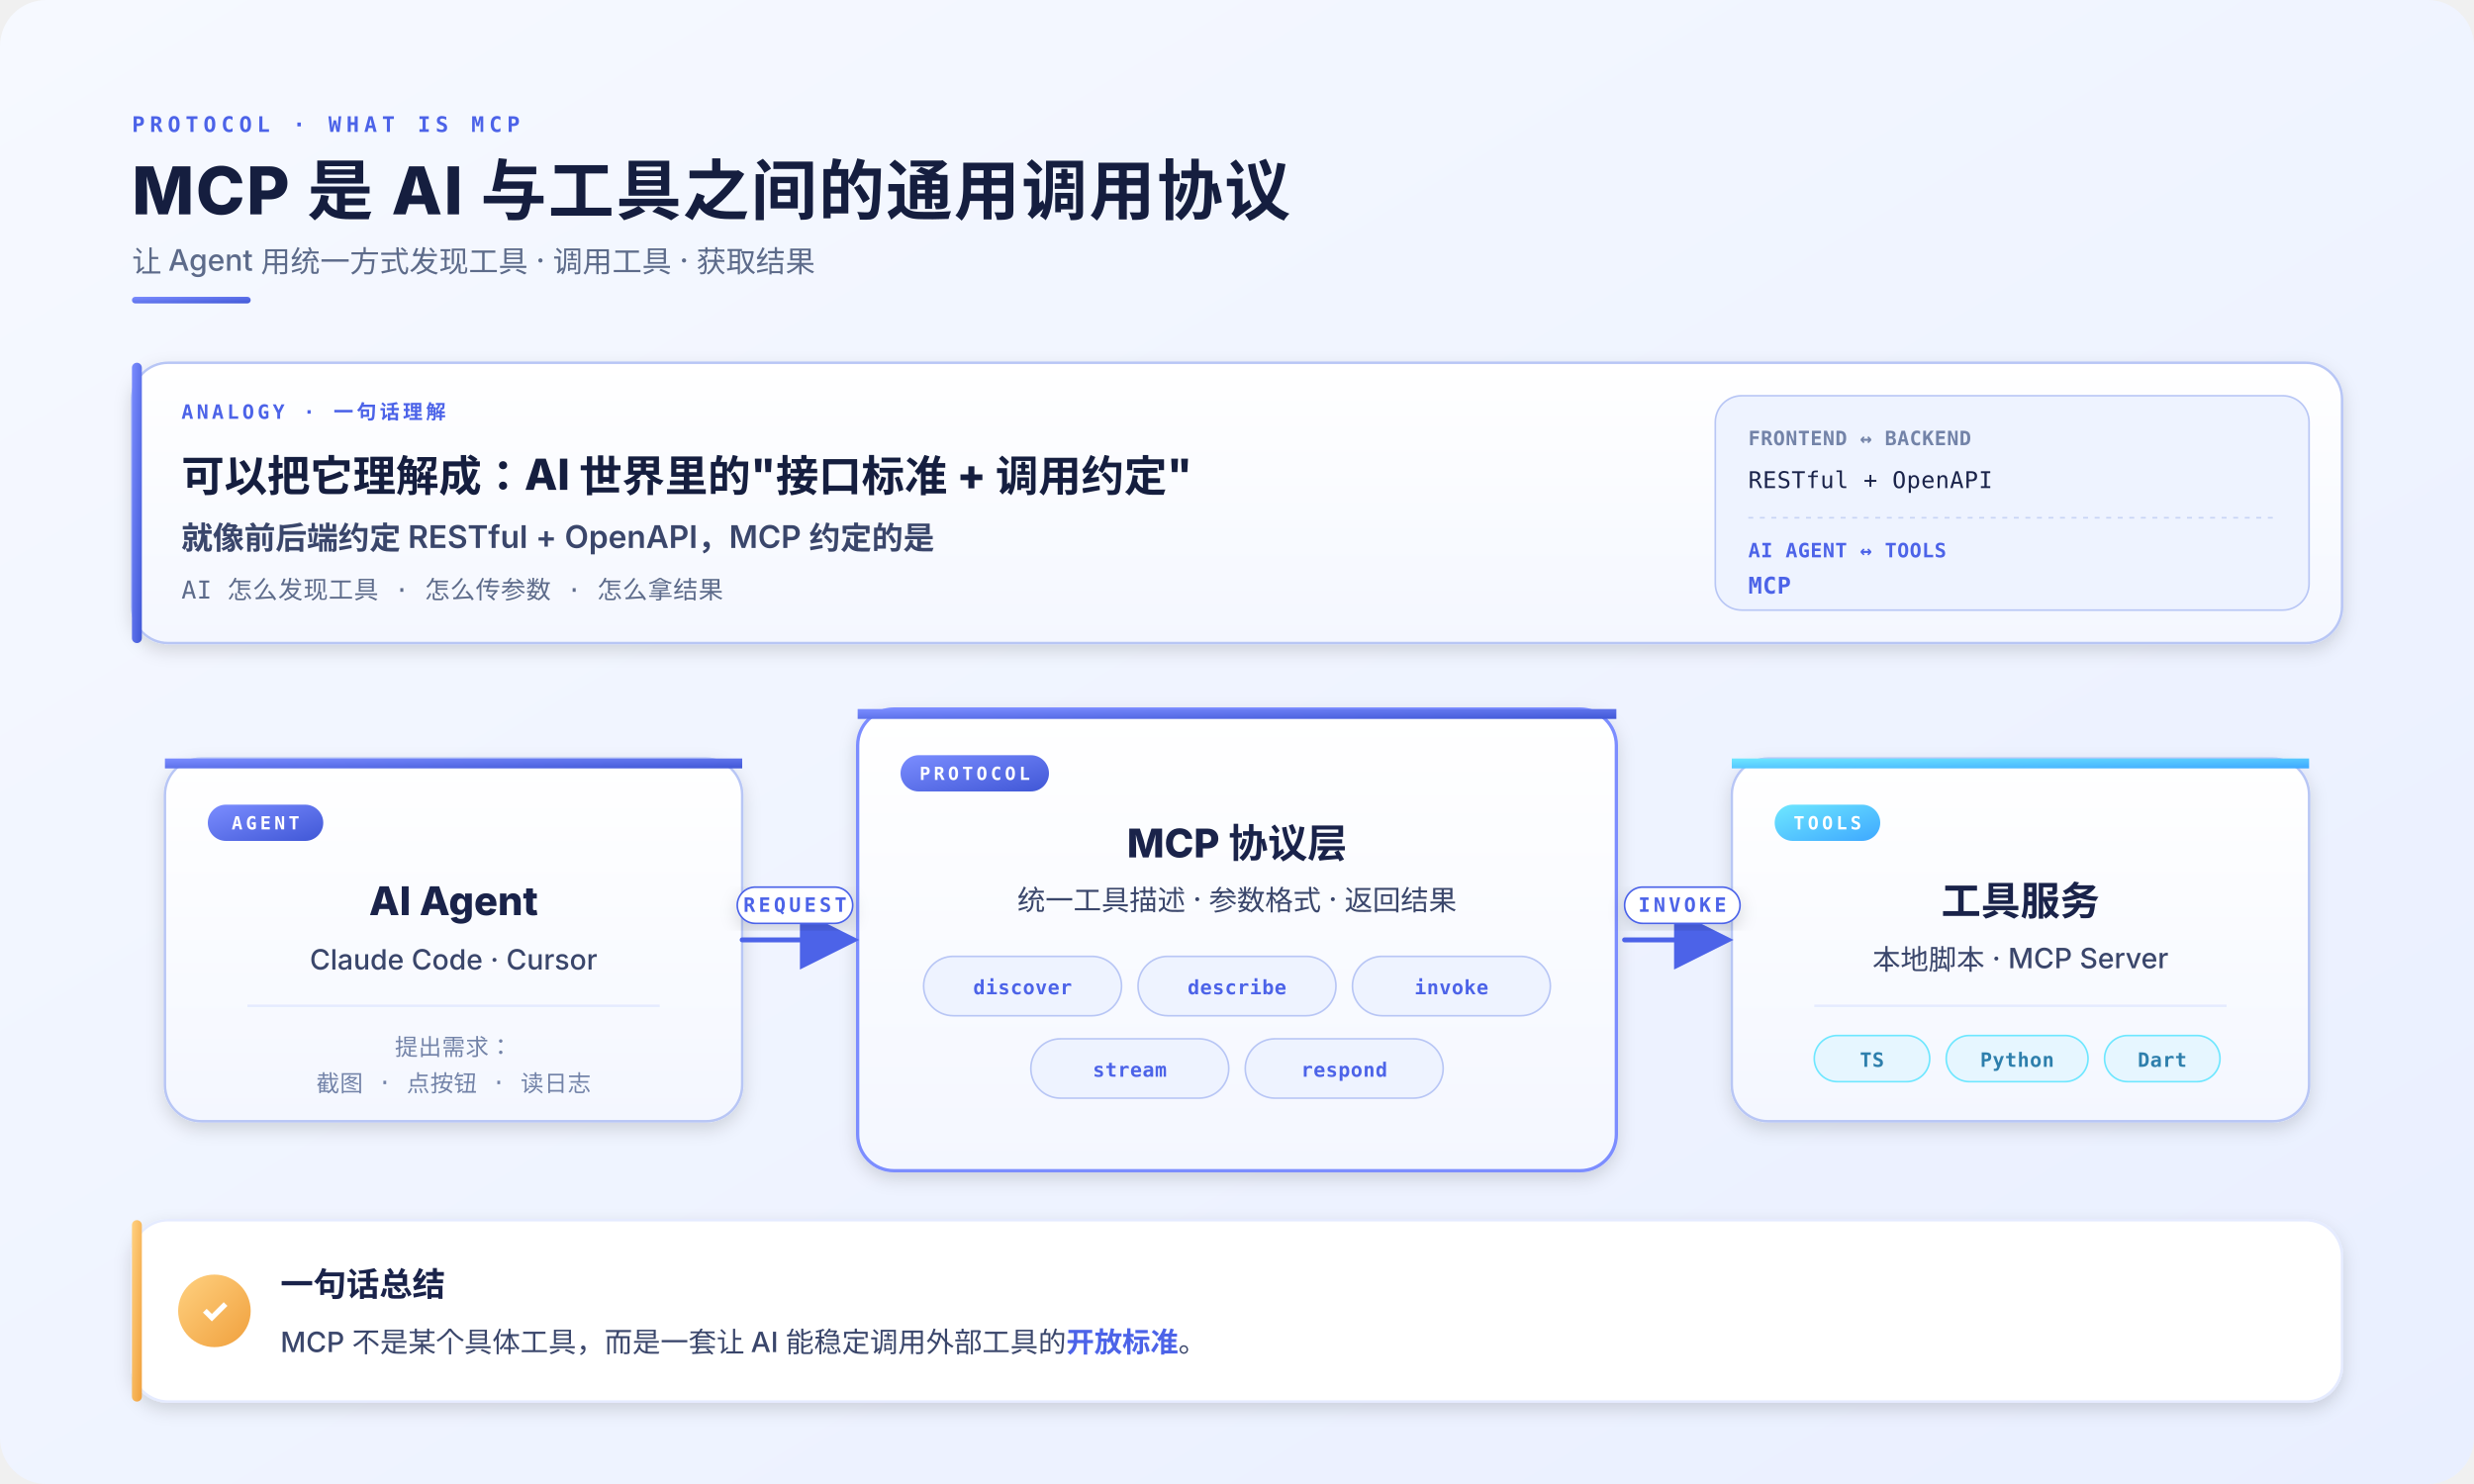
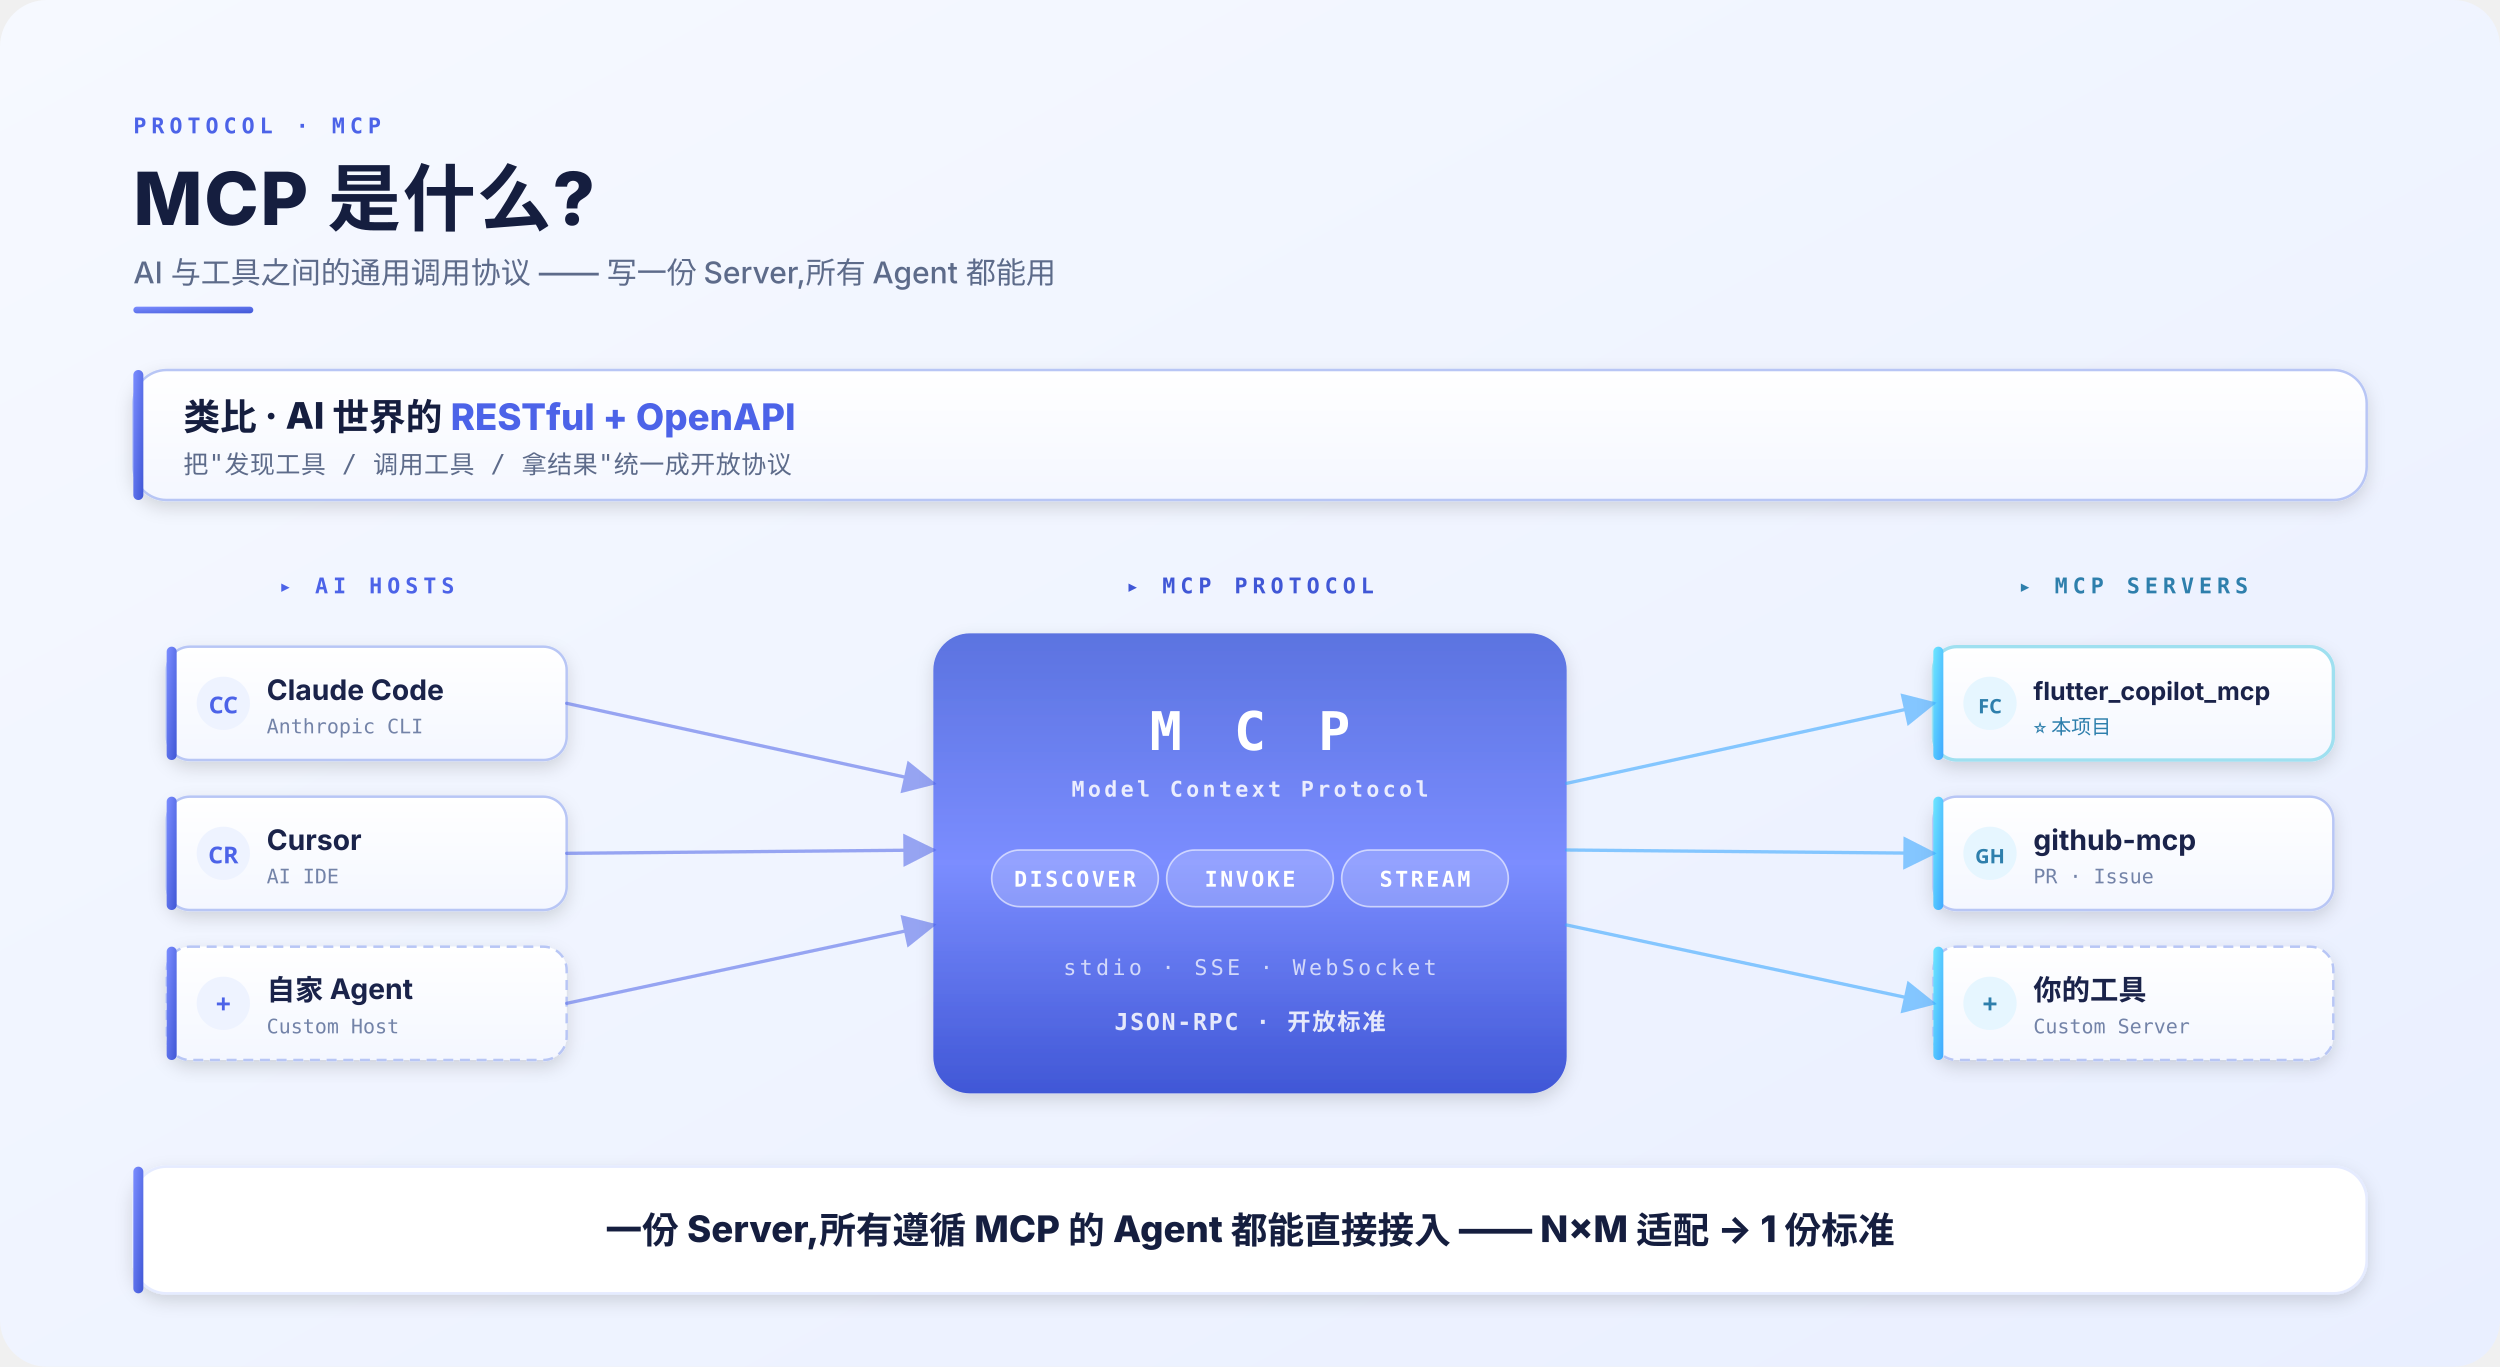
- <svg xmlns="http://www.w3.org/2000/svg" width="1500" height="900" viewBox="0 0 1500 900">
+ <svg xmlns="http://www.w3.org/2000/svg" width="1500" height="820" viewBox="0 0 1500 820">
  <defs>
    <linearGradient id="bg" x1="0" y1="0" x2="1" y2="1">
      <stop offset="0%" stop-color="#F6F9FF" />
      <stop offset="100%" stop-color="#E9EFFF" />
    </linearGradient>
    <linearGradient id="card" x1="0" y1="0" x2="0" y2="1">
      <stop offset="0%" stop-color="#FFFFFF" />
      <stop offset="100%" stop-color="#F4F7FF" />
    </linearGradient>
    <linearGradient id="accent" x1="0" y1="0" x2="1" y2="1">
      <stop offset="0%" stop-color="#7B8DFF" />
      <stop offset="100%" stop-color="#4057D6" />
    </linearGradient>
    <linearGradient id="cyan" x1="0" y1="0" x2="1" y2="1">
      <stop offset="0%" stop-color="#6EE7FF" />
      <stop offset="100%" stop-color="#3EA8FF" />
    </linearGradient>
-     <linearGradient id="amber" x1="0" y1="0" x2="1" y2="1">
-       <stop offset="0%" stop-color="#FFD180" />
-       <stop offset="100%" stop-color="#F0A03D" />
+     <linearGradient id="busGrad" x1="0" y1="0" x2="0" y2="1">
+       <stop offset="0%" stop-color="#5B73E0" />
+       <stop offset="50%" stop-color="#7B8DFF" />
+       <stop offset="100%" stop-color="#4057D6" />
    </linearGradient>
    <filter id="softShadow" x="-20%" y="-20%" width="140%" height="140%">
      <feGaussianBlur in="SourceAlpha" stdDeviation="5" />
      <feOffset dx="0" dy="4" result="off" />
      <feComponentTransfer>
        <feFuncA type="linear" slope="0.14" />
      </feComponentTransfer>
      <feMerge>
        <feMergeNode />
        <feMergeNode in="SourceGraphic" />
      </feMerge>
    </filter>
-     <marker id="arrow" markerWidth="12" markerHeight="12" refX="10" refY="6" orient="auto">
-       <path d="M0,0 L12,6 L0,12 Z" fill="#4C63E8" />
+     <marker id="arrowR" markerWidth="10" markerHeight="10" refX="9" refY="5" orient="auto">
+       <path d="M0,0 L10,5 L0,10 Z" fill="#4C63E8" />
+     </marker>
+     <marker id="arrowR2" markerWidth="10" markerHeight="10" refX="9" refY="5" orient="auto">
+       <path d="M0,0 L10,5 L0,10 Z" fill="#3EA8FF" />
    </marker>
    <style>
      .tag { font: 700 13px 'SF Mono',Menlo,monospace; fill: #4C63E8; letter-spacing: 3px; }
-       .title { font: 800 40px -apple-system,BlinkMacSystemFont,'Segoe UI','PingFang SC',sans-serif; fill: #151E3F; letter-spacing: 1px; }
+       .title { font: 800 44px -apple-system,BlinkMacSystemFont,'Segoe UI','PingFang SC',sans-serif; fill: #151E3F; letter-spacing: 1px; }
      .subtitle { font: 500 18px -apple-system,BlinkMacSystemFont,'Segoe UI','PingFang SC',sans-serif; fill: #5D6B8A; }
-       .layerTag { font: 700 11px 'SF Mono',Menlo,monospace; fill: #FFFFFF; letter-spacing: 2px; }
-       .quoteTag { font: 700 12px 'SF Mono',Menlo,monospace; fill: #4C63E8; letter-spacing: 2px; }
-       .h { font: 800 26px -apple-system,BlinkMacSystemFont,'Segoe UI','PingFang SC',sans-serif; fill: #151E3F; }
-       .hNode { font: 800 24px -apple-system,BlinkMacSystemFont,'Segoe UI','PingFang SC',sans-serif; fill: #1A234A; }
-       .b { font: 500 17px -apple-system,BlinkMacSystemFont,'Segoe UI','PingFang SC',sans-serif; fill: #3A466B; }
-       .bLg { font: 600 19px -apple-system,BlinkMacSystemFont,'Segoe UI','PingFang SC',sans-serif; fill: #3A466B; }
-       .small { font: 500 14px 'SF Mono',Menlo,monospace; fill: #7383A8; letter-spacing: 0.3px; }
-       .chip { font: 600 12px 'SF Mono',Menlo,monospace; fill: #4C63E8; letter-spacing: 0.3px; }
-       .protoLabel { font: 700 12px 'SF Mono',Menlo,monospace; fill: #4C63E8; letter-spacing: 2px; }
-       .analogy { font: 500 15px 'SF Mono',Menlo,monospace; fill: #5D6B8A; letter-spacing: 0.3px; }
-       .sumH { font: 800 20px -apple-system,BlinkMacSystemFont,'Segoe UI','PingFang SC',sans-serif; fill: #1A234A; }
+       .quoteH { font: 800 22px -apple-system,BlinkMacSystemFont,'Segoe UI','PingFang SC',sans-serif; fill: #151E3F; }
+       .quoteSub { font: 500 15px 'SF Mono',Menlo,monospace; fill: #5D6B8A; letter-spacing: 0.3px; }
+       .colTitle { font: 800 13px 'SF Mono',Menlo,monospace; letter-spacing: 3px; }
+       .clientName { font: 700 17px -apple-system,BlinkMacSystemFont,'Segoe UI','PingFang SC',sans-serif; fill: #1A234A; }
+       .clientHint { font: 500 12px 'SF Mono',Menlo,monospace; fill: #7383A8; }
+       .busLabel { font: 800 32px 'SF Mono',Menlo,monospace; fill: #FFFFFF; letter-spacing: 6px; }
+       .busSub { font: 600 13px 'SF Mono',Menlo,monospace; fill: rgba(255,255,255,0.85); letter-spacing: 2px; }
+       .verbText { font: 800 13px 'SF Mono',Menlo,monospace; fill: #FFFFFF; letter-spacing: 1.5px; }
    </style>
  </defs>
-   <rect width="1500" height="900" rx="28" fill="url(#bg)" />
-   <text x="80" y="80" class="tag">PROTOCOL · WHAT IS MCP</text>
-   <text x="80" y="130" class="title">MCP 是 AI 与工具之间的通用调用协议</text>
-   <text x="80" y="165" class="subtitle">让 Agent 用统一方式发现工具 · 调用工具 · 获取结果</text>
-   <rect x="80" y="180" width="72" height="4" rx="2" fill="url(#accent)" />
+   <rect width="1500" height="820" rx="28" fill="url(#bg)" />
+   <text x="80" y="80" class="tag">PROTOCOL · MCP</text>
+   <text x="80" y="135" class="title">MCP 是什么?</text>
+   <text x="80" y="170" class="subtitle">AI 与工具之间的通用调用协议 —— 写一份 Server,所有 Agent 都能用</text>
+   <rect x="80" y="184" width="72" height="4" rx="2" fill="url(#accent)" />
  <g filter="url(#softShadow)">
-     <rect x="80" y="220" width="1340" height="170" rx="22" fill="url(#card)" stroke="#B8C6F5" stroke-width="1.5" />
+     <rect x="80" y="222" width="1340" height="78" rx="20" fill="url(#card)" stroke="#B8C6F5" stroke-width="1.5" />
  </g>
-   <rect x="80" y="220" width="6" height="170" rx="3" fill="url(#accent)" />
-   <text x="110" y="254" class="quoteTag">ANALOGY · 一句话理解</text>
-   <text x="110" y="298" class="h">可以把它理解成：AI 世界里的"接口标准 + 调用约定"</text>
-   <text x="110" y="333" class="bLg">就像前后端约定 RESTful + OpenAPI，MCP 约定的是</text>
-   <text x="110" y="363" class="analogy">AI 怎么发现工具  ·  怎么传参数  ·  怎么拿结果</text>
-   <g transform="translate(1040, 240)">
-     <rect x="0" y="0" width="360" height="130" rx="16" fill="#EEF3FF" stroke="#B8C6F5" stroke-width="1" />
-     <text x="20" y="30" class="chip" style="fill:#7383A8">FRONTEND  ↔  BACKEND</text>
-     <text x="20" y="56" class="small" style="fill:#1A234A">RESTful + OpenAPI</text>
-     <line x1="20" y1="74" x2="340" y2="74" stroke="#C8D4F5" stroke-dasharray="3 4" />
-     <text x="20" y="98" class="chip">AI AGENT  ↔  TOOLS</text>
-     <text x="20" y="120" class="small" style="fill:#4C63E8; font-weight:800">MCP</text>
+   <rect x="80" y="222" width="6" height="78" rx="3" fill="url(#accent)" />
+   <text x="110" y="258" class="quoteH">类比 · AI 世界的 <tspan fill="#4C63E8" font-weight="800">RESTful + OpenAPI</tspan>
+   </text>
+   <text x="110" y="284" class="quoteSub">把"发现工具 / 调用工具 / 拿结果"统一成开放协议</text>
+   <text x="220" y="356" class="colTitle" style="fill:#4C63E8" text-anchor="middle">▸ AI HOSTS</text>
+   <text x="750" y="356" class="colTitle" style="fill:#4057D6" text-anchor="middle">▸ MCP PROTOCOL</text>
+   <text x="1280" y="356" class="colTitle" style="fill:#2E7FAC" text-anchor="middle">▸ MCP SERVERS</text>
+   <g transform="translate(100, 388)">
+     <g filter="url(#softShadow)">
+       <rect x="0" y="0" width="240" height="68" rx="14" fill="url(#card)" stroke="#B8C6F5" stroke-width="1.5" />
+     </g>
+     <rect x="0" y="0" width="6" height="68" rx="3" fill="url(#accent)" />
+     <circle cx="34" cy="34" r="16" fill="#EEF3FF" />
+     <text x="34" y="40" style="font: 800 14px 'SF Mono'; fill:#4C63E8" text-anchor="middle">CC</text>
+     <text x="60" y="32" class="clientName">Claude Code</text>
+     <text x="60" y="52" class="clientHint">Anthropic CLI</text>
+   </g>
+   <g transform="translate(100, 478)">
+     <g filter="url(#softShadow)">
+       <rect x="0" y="0" width="240" height="68" rx="14" fill="url(#card)" stroke="#B8C6F5" stroke-width="1.5" />
+     </g>
+     <rect x="0" y="0" width="6" height="68" rx="3" fill="url(#accent)" />
+     <circle cx="34" cy="34" r="16" fill="#EEF3FF" />
+     <text x="34" y="40" style="font: 800 14px 'SF Mono'; fill:#4C63E8" text-anchor="middle">CR</text>
+     <text x="60" y="32" class="clientName">Cursor</text>
+     <text x="60" y="52" class="clientHint">AI IDE</text>
+   </g>
+   <g transform="translate(100, 568)">
+     <g filter="url(#softShadow)">
+       <rect x="0" y="0" width="240" height="68" rx="14" fill="url(#card)" stroke="#B8C6F5" stroke-width="1.5" stroke-dasharray="6 4" />
+     </g>
+     <rect x="0" y="0" width="6" height="68" rx="3" fill="url(#accent)" />
+     <circle cx="34" cy="34" r="16" fill="#EEF3FF" />
+     <text x="34" y="40" style="font: 800 16px 'SF Mono'; fill:#4C63E8" text-anchor="middle">+</text>
+     <text x="60" y="32" class="clientName">自家 Agent</text>
+     <text x="60" y="52" class="clientHint">Custom Host</text>
  </g>
  <g filter="url(#softShadow)">
-     <rect x="100" y="460" width="350" height="220" rx="22" fill="url(#card)" stroke="#B8C6F5" stroke-width="1.5" />
+     <rect x="560" y="380" width="380" height="276" rx="22" fill="url(#busGrad)" />
  </g>
-   <rect x="100" y="460" width="350" height="6" fill="url(#accent)" />
-   <rect x="126" y="488" width="70" height="22" rx="11" fill="url(#accent)" />
-   <text x="161" y="503" class="layerTag" text-anchor="middle">AGENT</text>
-   <text x="275" y="555" class="hNode" text-anchor="middle">AI Agent</text>
-   <text x="275" y="588" class="b" text-anchor="middle">Claude Code · Cursor</text>
-   <line x1="150" y1="610" x2="400" y2="610" stroke="#E5EBFF" stroke-width="1.5" />
-   <text x="275" y="640" class="small" text-anchor="middle">提出需求：</text>
-   <text x="275" y="662" class="small" text-anchor="middle">截图 · 点按钮 · 读日志</text>
-   <g filter="url(#softShadow)">
-     <rect x="520" y="430" width="460" height="280" rx="22" fill="url(#card)" stroke="#7B8DFF" stroke-width="2" />
+   <text x="750" y="450" class="busLabel" text-anchor="middle">M C P</text>
+   <text x="750" y="478" class="busSub" text-anchor="middle">Model Context Protocol</text>
+   <g transform="translate(595, 510)">
+     <rect x="0" y="0" width="100" height="34" rx="17" fill="rgba(255,255,255,0.18)" stroke="rgba(255,255,255,0.6)" stroke-width="1" />
+     <text x="50" y="22" class="verbText" text-anchor="middle">DISCOVER</text>
  </g>
-   <rect x="520" y="430" width="460" height="6" fill="url(#accent)" />
-   <rect x="546" y="458" width="90" height="22" rx="11" fill="url(#accent)" />
-   <text x="591" y="473" class="layerTag" text-anchor="middle">PROTOCOL</text>
-   <text x="750" y="520" class="hNode" text-anchor="middle">MCP 协议层</text>
-   <text x="750" y="552" class="b" text-anchor="middle">统一工具描述 · 参数格式 · 返回结果</text>
-   <g transform="translate(560, 580)">
-     <g>
-       <rect width="120" height="36" rx="18" fill="#EEF3FF" stroke="#B8C6F5" stroke-width="1" />
-       <text x="60" y="23" class="chip" text-anchor="middle">discover</text>
+   <g transform="translate(700, 510)">
+     <rect x="0" y="0" width="100" height="34" rx="17" fill="rgba(255,255,255,0.18)" stroke="rgba(255,255,255,0.6)" stroke-width="1" />
+     <text x="50" y="22" class="verbText" text-anchor="middle">INVOKE</text>
+   </g>
+   <g transform="translate(805, 510)">
+     <rect x="0" y="0" width="100" height="34" rx="17" fill="rgba(255,255,255,0.18)" stroke="rgba(255,255,255,0.6)" stroke-width="1" />
+     <text x="50" y="22" class="verbText" text-anchor="middle">STREAM</text>
+   </g>
+   <text x="750" y="585" class="busSub" text-anchor="middle" style="font-weight:500; opacity:0.85">stdio  ·  SSE  ·  WebSocket</text>
+   <text x="750" y="618" class="busSub" text-anchor="middle" style="font-weight:600; font-size:14px; letter-spacing:1px">JSON-RPC · 开放标准</text>
+   <g transform="translate(1160, 388)">
+     <g filter="url(#softShadow)">
+       <rect x="0" y="0" width="240" height="68" rx="14" fill="url(#card)" stroke="#9FE0F0" stroke-width="2" />
    </g>
-     <g transform="translate(130,0)">
-       <rect width="120" height="36" rx="18" fill="#EEF3FF" stroke="#B8C6F5" stroke-width="1" />
-       <text x="60" y="23" class="chip" text-anchor="middle">describe</text>
+     <rect x="0" y="0" width="6" height="68" rx="3" fill="url(#cyan)" />
+     <circle cx="34" cy="34" r="16" fill="#E6F6FF" />
+     <text x="34" y="40" style="font: 800 12px 'SF Mono'; fill:#2E7FAC" text-anchor="middle">FC</text>
+     <text x="60" y="32" class="clientName" style="font-size:15px">flutter_copilot_mcp</text>
+     <text x="60" y="52" class="clientHint" style="fill:#2E7FAC">⭐ 本项目</text>
+   </g>
+   <g transform="translate(1160, 478)">
+     <g filter="url(#softShadow)">
+       <rect x="0" y="0" width="240" height="68" rx="14" fill="url(#card)" stroke="#B8C6F5" stroke-width="1.5" />
    </g>
-     <g transform="translate(260,0)">
-       <rect width="120" height="36" rx="18" fill="#EEF3FF" stroke="#B8C6F5" stroke-width="1" />
-       <text x="60" y="23" class="chip" text-anchor="middle">invoke</text>
+     <rect x="0" y="0" width="6" height="68" rx="3" fill="url(#cyan)" />
+     <circle cx="34" cy="34" r="16" fill="#E6F6FF" />
+     <text x="34" y="40" style="font: 800 12px 'SF Mono'; fill:#2E7FAC" text-anchor="middle">GH</text>
+     <text x="60" y="32" class="clientName">github-mcp</text>
+     <text x="60" y="52" class="clientHint">PR · Issue</text>
+   </g>
+   <g transform="translate(1160, 568)">
+     <g filter="url(#softShadow)">
+       <rect x="0" y="0" width="240" height="68" rx="14" fill="url(#card)" stroke="#B8C6F5" stroke-width="1.5" stroke-dasharray="6 4" />
    </g>
-     <g transform="translate(65,50)">
-       <rect width="120" height="36" rx="18" fill="#EEF3FF" stroke="#B8C6F5" stroke-width="1" />
-       <text x="60" y="23" class="chip" text-anchor="middle">stream</text>
-     </g>
-     <g transform="translate(195,50)">
-       <rect width="120" height="36" rx="18" fill="#EEF3FF" stroke="#B8C6F5" stroke-width="1" />
-       <text x="60" y="23" class="chip" text-anchor="middle">respond</text>
-     </g>
+     <rect x="0" y="0" width="6" height="68" rx="3" fill="url(#cyan)" />
+     <circle cx="34" cy="34" r="16" fill="#E6F6FF" />
+     <text x="34" y="40" style="font: 800 16px 'SF Mono'; fill:#2E7FAC" text-anchor="middle">+</text>
+     <text x="60" y="32" class="clientName">你的工具</text>
+     <text x="60" y="52" class="clientHint">Custom Server</text>
+   </g>
+   <g stroke="#4C63E8" stroke-width="2" fill="none" opacity="0.55">
+     <path d="M 340 422 L 560 470" stroke-linecap="round" marker-end="url(#arrowR)" />
+     <path d="M 340 512 L 560 510" stroke-linecap="round" marker-end="url(#arrowR)" />
+     <path d="M 340 602 L 560 555" stroke-linecap="round" marker-end="url(#arrowR)" />
+   </g>
+   <g stroke="#3EA8FF" stroke-width="2" fill="none" opacity="0.6">
+     <path d="M 940 470 L 1160 422" stroke-linecap="round" marker-end="url(#arrowR2)" />
+     <path d="M 940 510 L 1160 512" stroke-linecap="round" marker-end="url(#arrowR2)" />
+     <path d="M 940 555 L 1160 602" stroke-linecap="round" marker-end="url(#arrowR2)" />
  </g>
  <g filter="url(#softShadow)">
-     <rect x="1050" y="460" width="350" height="220" rx="22" fill="url(#card)" stroke="#B8C6F5" stroke-width="1.5" />
+     <rect x="80" y="700" width="1340" height="76" rx="20" fill="#FFFFFF" stroke="#E5EBFF" stroke-width="1.5" />
  </g>
-   <rect x="1050" y="460" width="350" height="6" fill="url(#cyan)" />
-   <rect x="1076" y="488" width="64" height="22" rx="11" fill="url(#cyan)" />
-   <text x="1108" y="503" class="layerTag" text-anchor="middle">TOOLS</text>
-   <text x="1225" y="555" class="hNode" text-anchor="middle">工具服务</text>
-   <text x="1225" y="588" class="b" text-anchor="middle">本地脚本 · MCP Server</text>
-   <line x1="1100" y1="610" x2="1350" y2="610" stroke="#E5EBFF" stroke-width="1.5" />
-   <g transform="translate(1100, 628)">
-     <g>
-       <rect width="70" height="28" rx="14" fill="#E6F6FF" stroke="#6EE7FF" stroke-width="1" />
-       <text x="35" y="19" class="chip" text-anchor="middle" style="fill:#2E7FAC">TS</text>
-     </g>
-     <g transform="translate(80,0)">
-       <rect width="86" height="28" rx="14" fill="#E6F6FF" stroke="#6EE7FF" stroke-width="1" />
-       <text x="43" y="19" class="chip" text-anchor="middle" style="fill:#2E7FAC">Python</text>
-     </g>
-     <g transform="translate(176,0)">
-       <rect width="70" height="28" rx="14" fill="#E6F6FF" stroke="#6EE7FF" stroke-width="1" />
-       <text x="35" y="19" class="chip" text-anchor="middle" style="fill:#2E7FAC">Dart</text>
-     </g>
-   </g>
-   <path d="M450 570 L515 570" stroke="#4C63E8" stroke-width="3" stroke-linecap="round" marker-end="url(#arrow)" />
-   <path d="M985 570 L1045 570" stroke="#4C63E8" stroke-width="3" stroke-linecap="round" marker-end="url(#arrow)" />
-   <g filter="url(#softShadow)">
-     <rect x="447" y="538" width="70" height="22" rx="11" fill="#FFFFFF" stroke="#4C63E8" stroke-width="1" />
-   </g>
-   <text x="482" y="553" class="protoLabel" text-anchor="middle">REQUEST</text>
-   <g filter="url(#softShadow)">
-     <rect x="985" y="538" width="70" height="22" rx="11" fill="#FFFFFF" stroke="#4C63E8" stroke-width="1" />
-   </g>
-   <text x="1020" y="553" class="protoLabel" text-anchor="middle">INVOKE</text>
-   <g filter="url(#softShadow)">
-     <rect x="80" y="740" width="1340" height="110" rx="22" fill="#FFFFFF" stroke="#E5EBFF" stroke-width="1.5" />
-   </g>
-   <rect x="80" y="740" width="6" height="110" rx="3" fill="url(#amber)" />
-   <g transform="translate(130, 795)">
-     <circle r="22" fill="url(#amber)" />
-     <text y="7" text-anchor="middle" style="font: 800 20px -apple-system; fill:#FFFFFF">✓</text>
-   </g>
-   <text x="170" y="786" class="sumH">一句话总结</text>
-   <text x="170" y="820" class="b">MCP 不是某个具体工具，而是一套让 AI 能稳定调用外部工具的<tspan font-weight="800" fill="#4C63E8">开放标准</tspan>。</text>
+   <rect x="80" y="700" width="6" height="76" rx="3" fill="url(#accent)" />
+   <text x="750" y="746" class="quoteH" text-anchor="middle">一份 Server,所有遵循 MCP 的 Agent 都能直接接入  ——  N×M 适配 → 1 份标准</text>
</svg>
